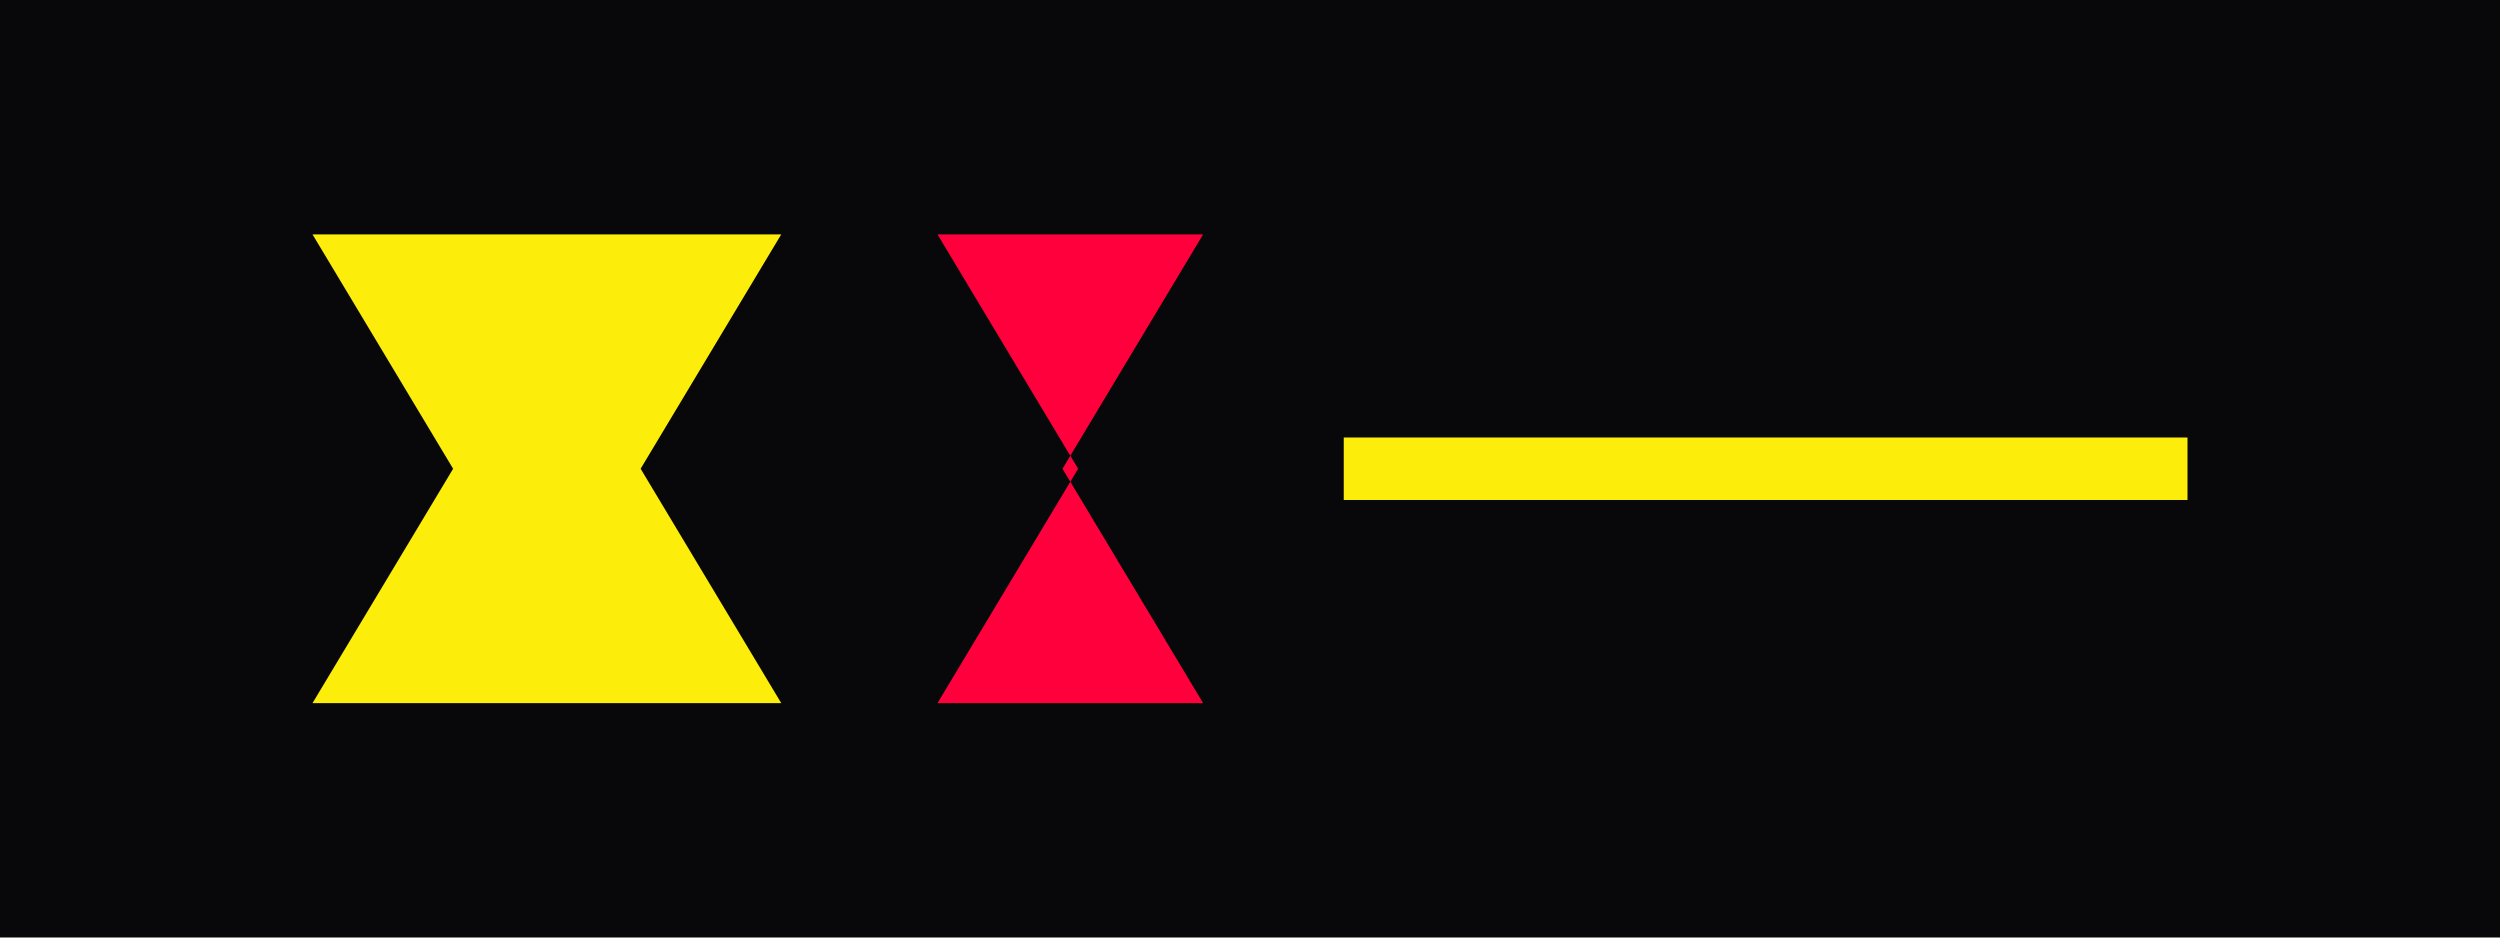
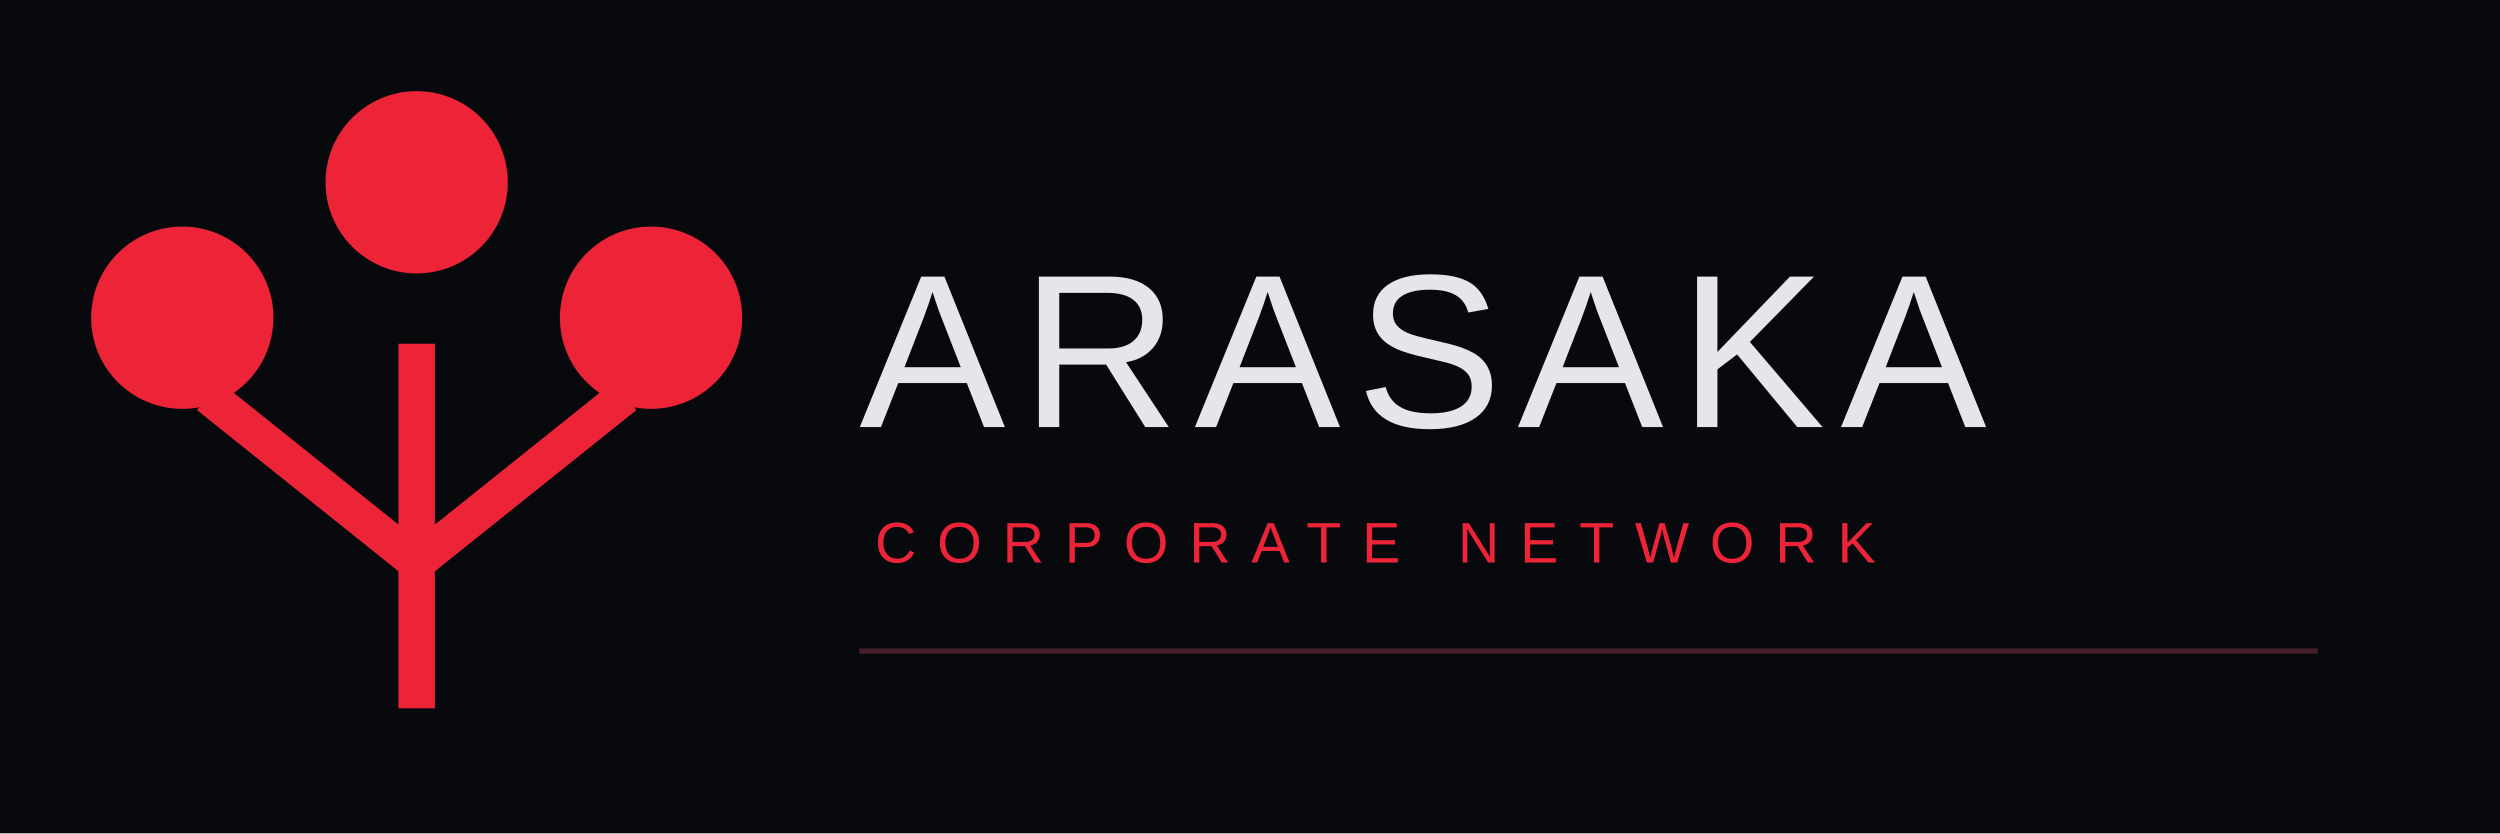
- <svg xmlns="http://www.w3.org/2000/svg" viewBox="0 0 320 120">
-   <rect width="320" height="120" fill="#08080a" />
-   <path fill="#fcee0a" d="M40 30h60l-18 30 18 30H40l18-30z" />
-   <path fill="#ff003c" d="M120 30h34l-18 30 18 30h-34l18-30z" />
-   <rect x="172" y="56" width="108" height="8" fill="#fcee0a" />
+ <svg xmlns="http://www.w3.org/2000/svg" viewBox="0 0 480 160">
+   <rect width="480" height="160" fill="#07090d" />
+   <g stroke="#ed2438" stroke-width="7" fill="#ed2438">
+     <path d="M80 66v70m0-28L40 76m40 32 40-32" fill="none" />
+     <circle cx="80" cy="35" r="14" />
+     <circle cx="35" cy="61" r="14" />
+     <circle cx="125" cy="61" r="14" />
+   </g>
+   <text x="165" y="82" fill="#e5e5eb" font-family="Bahnschrift,Arial,sans-serif" font-size="42" letter-spacing="3">ARASAKA</text>
+   <text x="168" y="108" fill="#ed2438" font-family="Arial,sans-serif" font-size="11" letter-spacing="4">CORPORATE NETWORK</text>
+   <path d="M165 125h280" stroke="#45202a" />
</svg>
